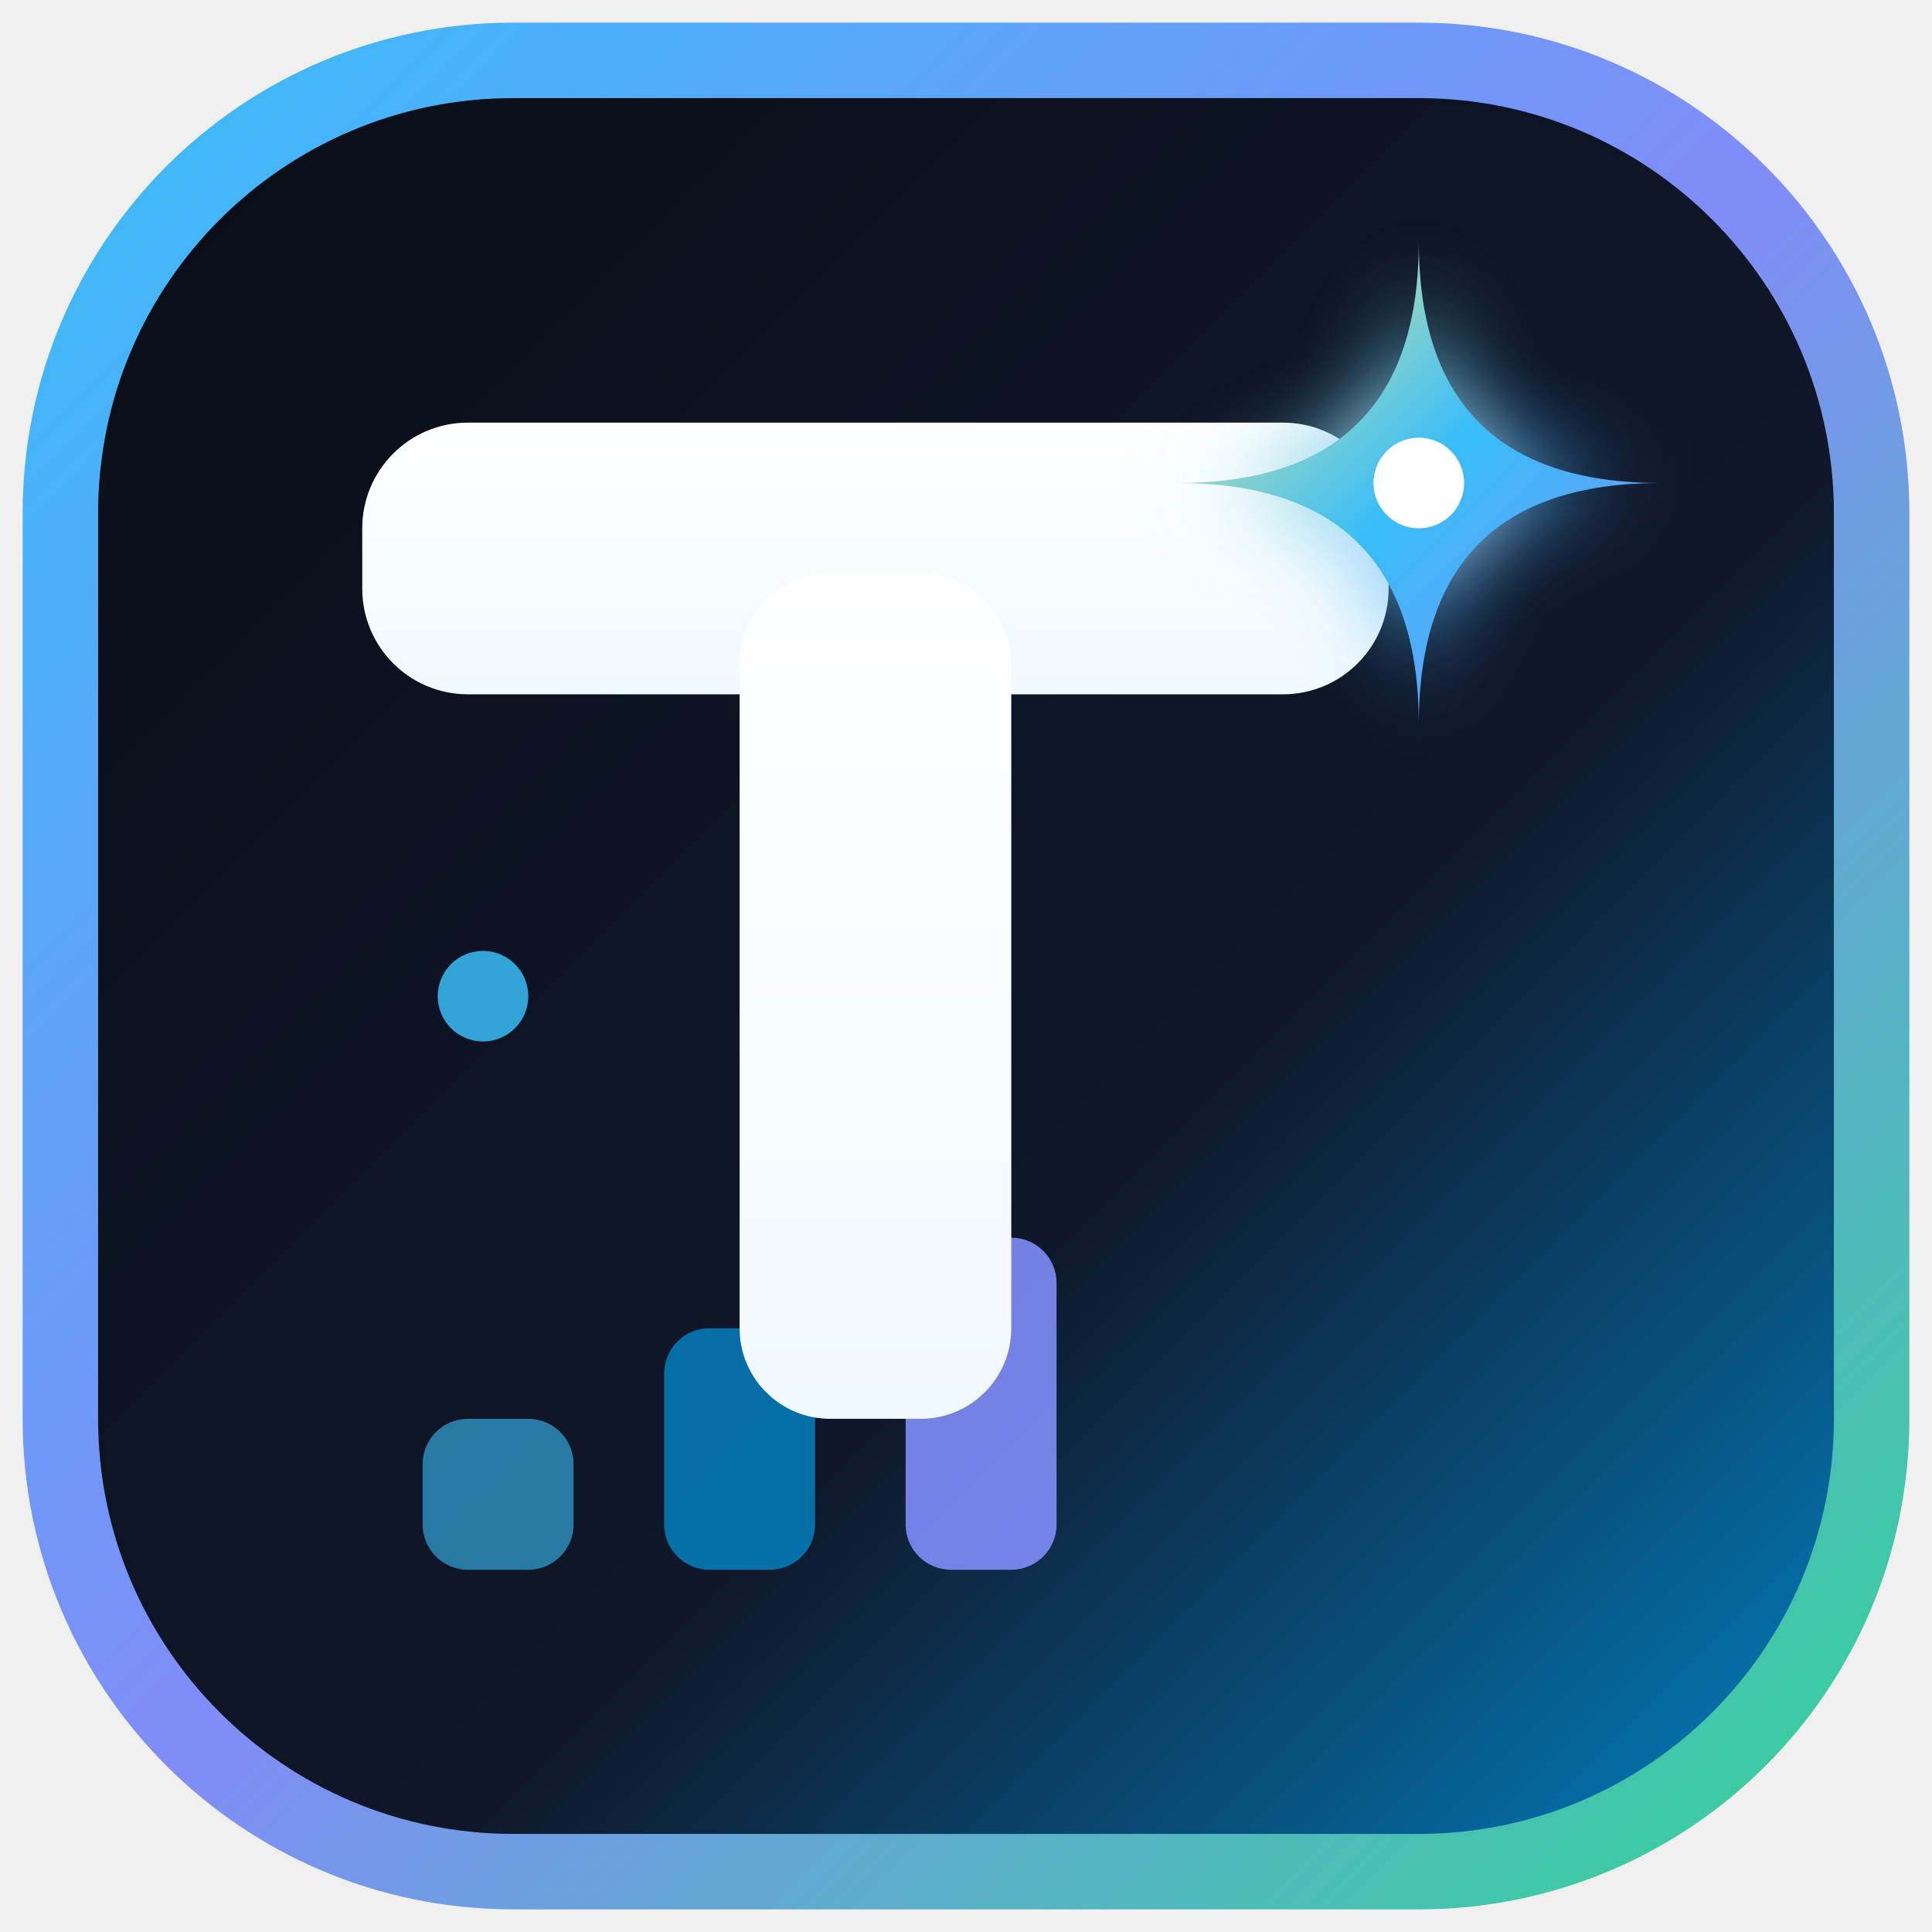
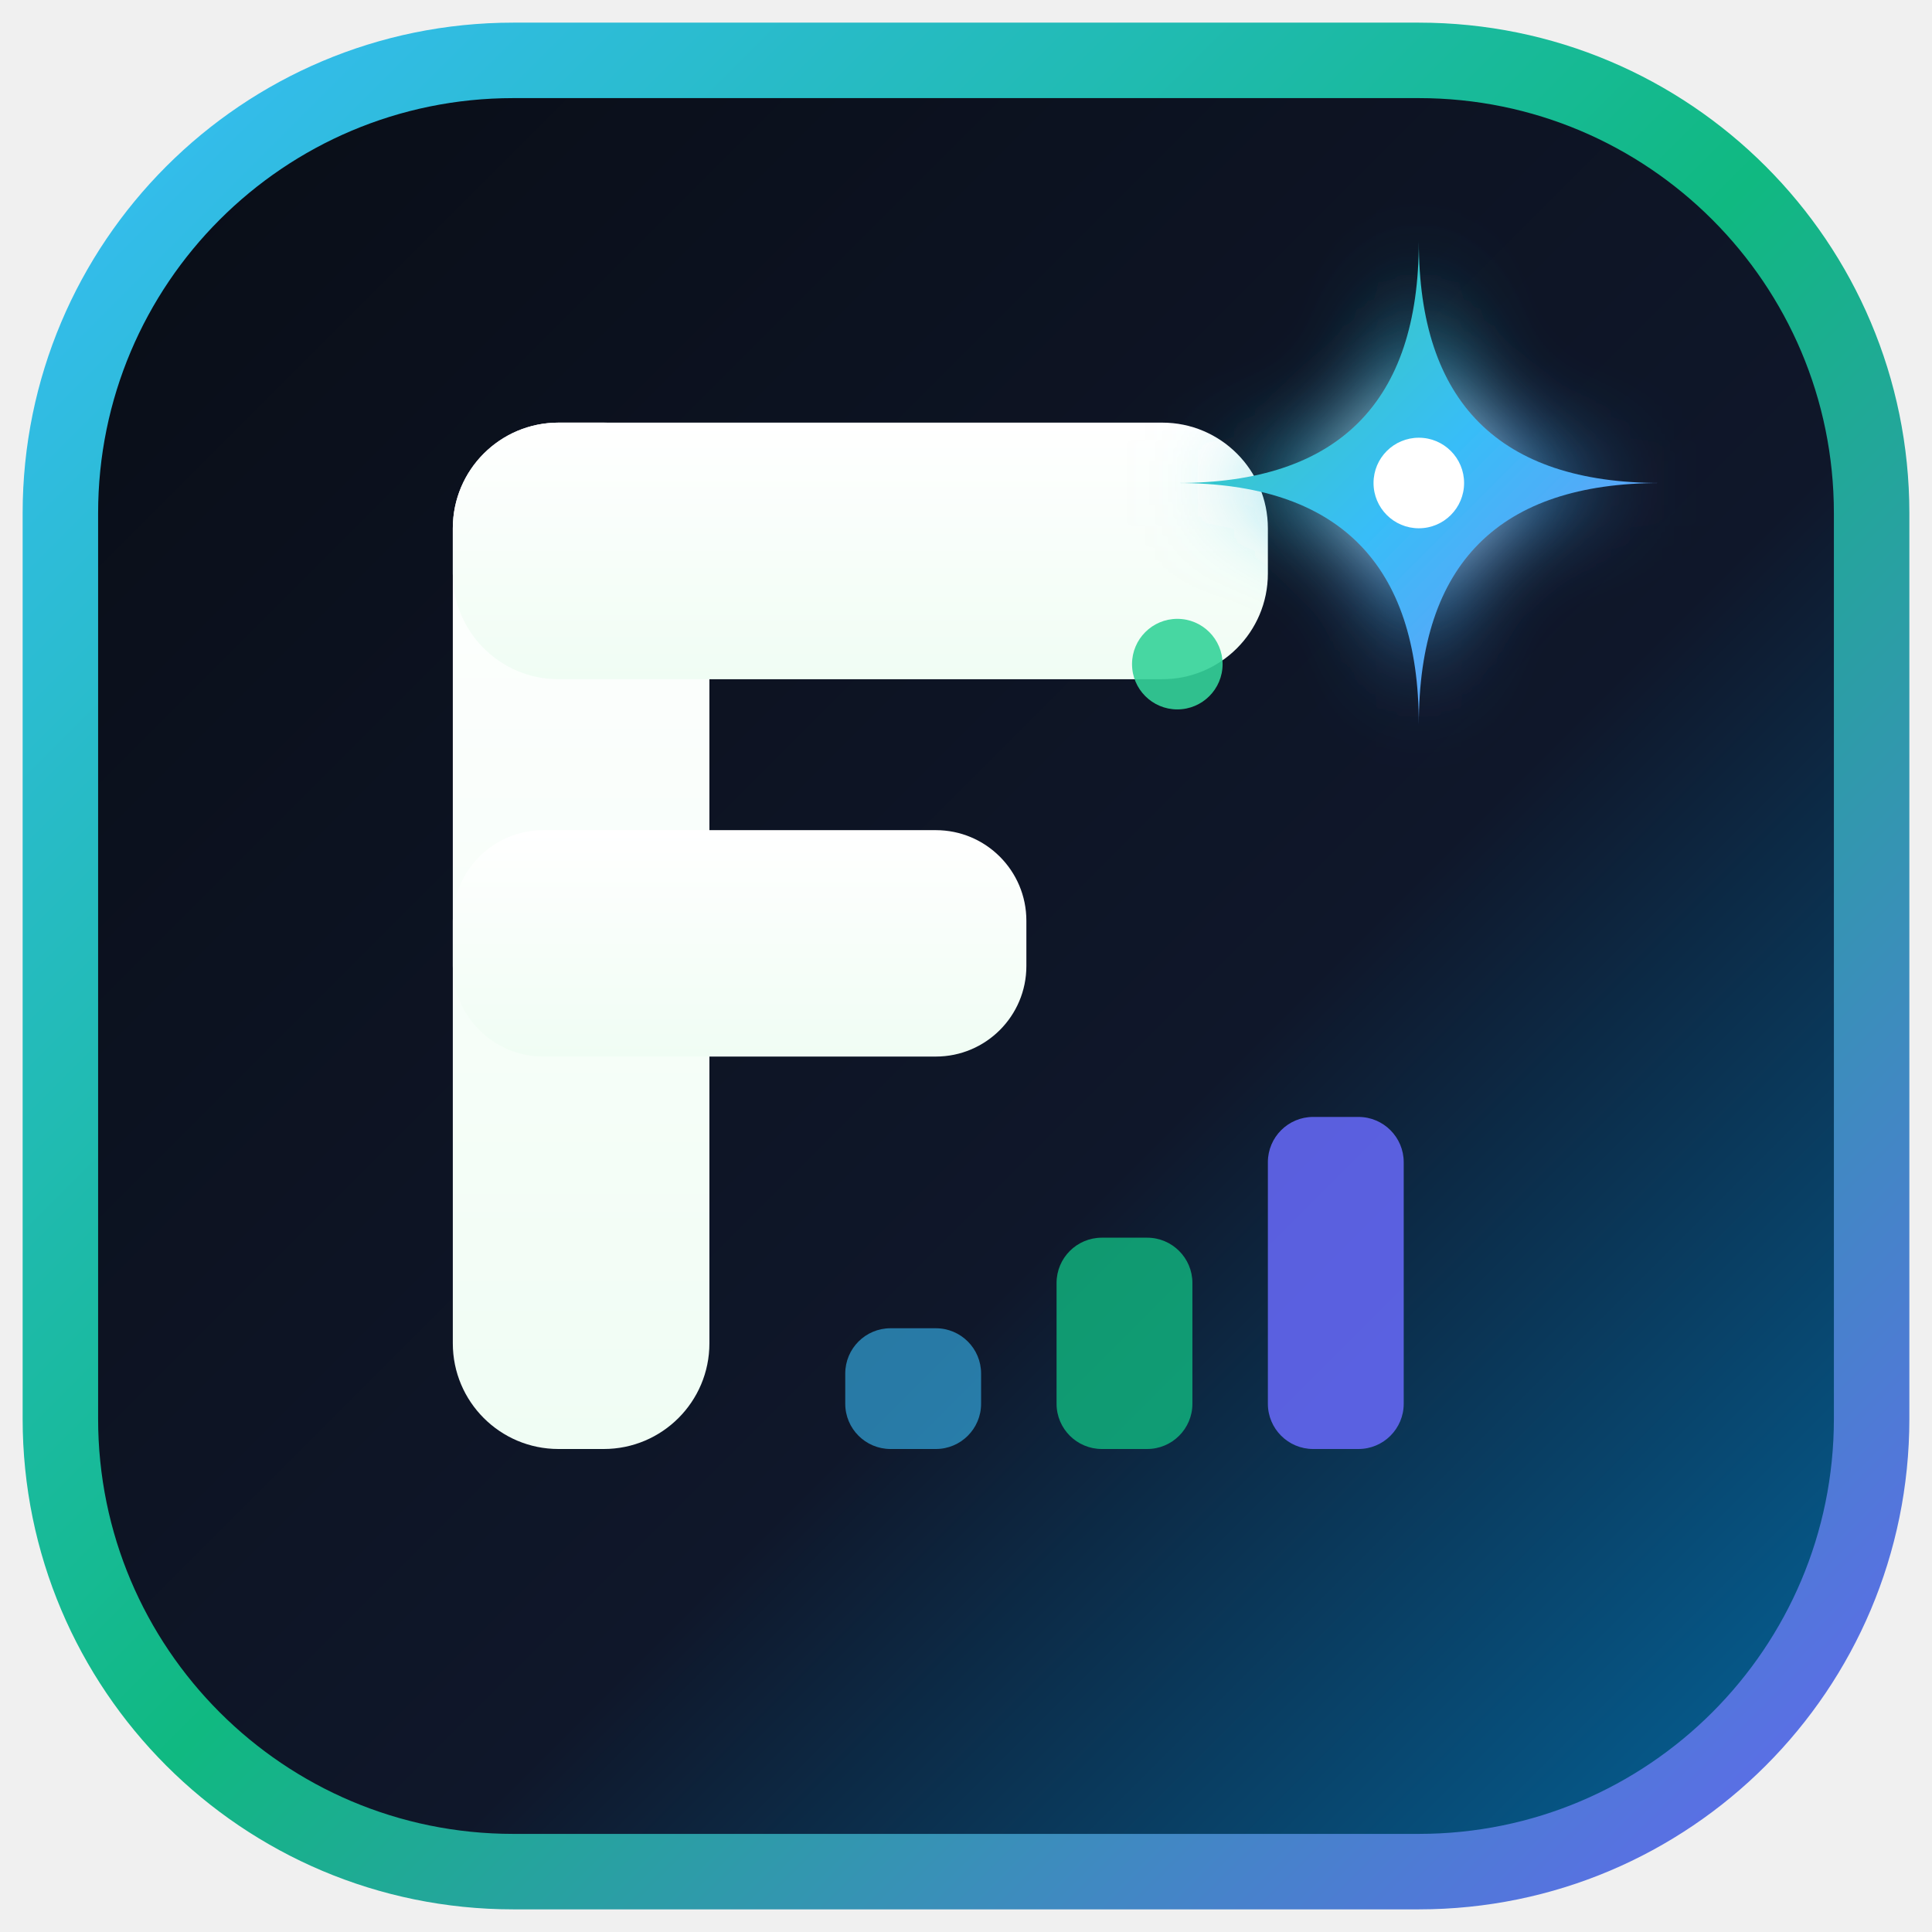
<svg xmlns="http://www.w3.org/2000/svg" viewBox="0 0 64 64" width="64" height="64">
  <defs>
-     <linearGradient id="tributiaBg" x1="0%" y1="0%" x2="100%" y2="100%">
+     <linearGradient id="fiscolBg" x1="0%" y1="0%" x2="100%" y2="100%">
      <stop offset="0%" stop-color="#090d16" />
      <stop offset="60%" stop-color="#0f172a" />
-       <stop offset="100%" stop-color="#0284c7" />
+       <stop offset="100%" stop-color="#0369a1" />
    </linearGradient>
-     <linearGradient id="tributiaBorder" x1="0%" y1="0%" x2="100%" y2="100%">
+     <linearGradient id="fiscolBorder" x1="0%" y1="0%" x2="100%" y2="100%">
      <stop offset="0%" stop-color="#38bdf8" />
-       <stop offset="50%" stop-color="#818cf8" />
-       <stop offset="100%" stop-color="#34d399" />
+       <stop offset="50%" stop-color="#10b981" />
+       <stop offset="100%" stop-color="#6366f1" />
    </linearGradient>
-     <linearGradient id="tributiaLetter" x1="0%" y1="0%" x2="0%" y2="100%">
+     <linearGradient id="fiscolLetter" x1="0%" y1="0%" x2="0%" y2="100%">
      <stop offset="0%" stop-color="#ffffff" />
-       <stop offset="100%" stop-color="#f0f9ff" />
+       <stop offset="100%" stop-color="#f0fdf4" />
    </linearGradient>
-     <linearGradient id="tributiaSparkle" x1="0%" y1="0%" x2="100%" y2="100%">
-       <stop offset="0%" stop-color="#fef08a" />
+     <linearGradient id="fiscolSparkle" x1="0%" y1="0%" x2="100%" y2="100%">
+       <stop offset="0%" stop-color="#34d399" />
      <stop offset="50%" stop-color="#38bdf8" />
      <stop offset="100%" stop-color="#818cf8" />
    </linearGradient>
    <filter id="sparkleGlow" x="-30%" y="-30%" width="160%" height="160%">
      <feGaussianBlur stdDeviation="1.5" result="blur" />
      <feComposite in="SourceGraphic" in2="blur" operator="over" />
    </filter>
  </defs>
-   <rect x="2" y="2" width="60" height="60" rx="15" ry="15" fill="url(#tributiaBg)" stroke="url(#tributiaBorder)" stroke-width="2.5" />
-   <rect x="14" y="47" width="5" height="5" rx="1.5" fill="#38bdf8" opacity="0.6" />
-   <rect x="22" y="44" width="5" height="8" rx="1.5" fill="#0284c7" opacity="0.8" />
-   <rect x="30" y="41" width="5" height="11" rx="1.5" fill="#818cf8" opacity="0.9" />
-   <rect x="12" y="14" width="34" height="9" rx="3.5" fill="url(#tributiaLetter)" />
-   <rect x="24.5" y="19" width="9" height="28" rx="3" fill="url(#tributiaLetter)" />
+   <rect x="2" y="2" width="60" height="60" rx="15" ry="15" fill="url(#fiscolBg)" stroke="url(#fiscolBorder)" stroke-width="2.5" />
+   <rect x="28" y="44" width="4.5" height="4" rx="1.5" fill="#38bdf8" opacity="0.6" />
+   <rect x="35" y="41" width="4.5" height="7" rx="1.5" fill="#10b981" opacity="0.8" />
+   <rect x="42" y="37" width="4.5" height="11" rx="1.5" fill="#6366f1" opacity="0.9" />
+   <rect x="15" y="14" width="8.5" height="34" rx="3.5" fill="url(#fiscolLetter)" />
+   <rect x="15" y="14" width="27" height="8.5" rx="3.5" fill="url(#fiscolLetter)" />
+   <rect x="15" y="27.5" width="19" height="7.5" rx="3" fill="url(#fiscolLetter)" />
  <g filter="url(#sparkleGlow)">
-     <path d="M47 8 Q47 16 55 16 Q47 16 47 24 Q47 16 39 16 Q47 16 47 8 Z" fill="url(#tributiaSparkle)" />
+     <path d="M47 8 Q47 16 55 16 Q47 16 47 24 Q47 16 39 16 Q47 16 47 8 Z" fill="url(#fiscolSparkle)" />
    <circle cx="47" cy="16" r="1.5" fill="#ffffff" />
  </g>
-   <circle cx="16" cy="33" r="1.5" fill="#38bdf8" opacity="0.85" />
+   <circle cx="39" cy="22" r="1.5" fill="#34d399" opacity="0.9" />
</svg>
